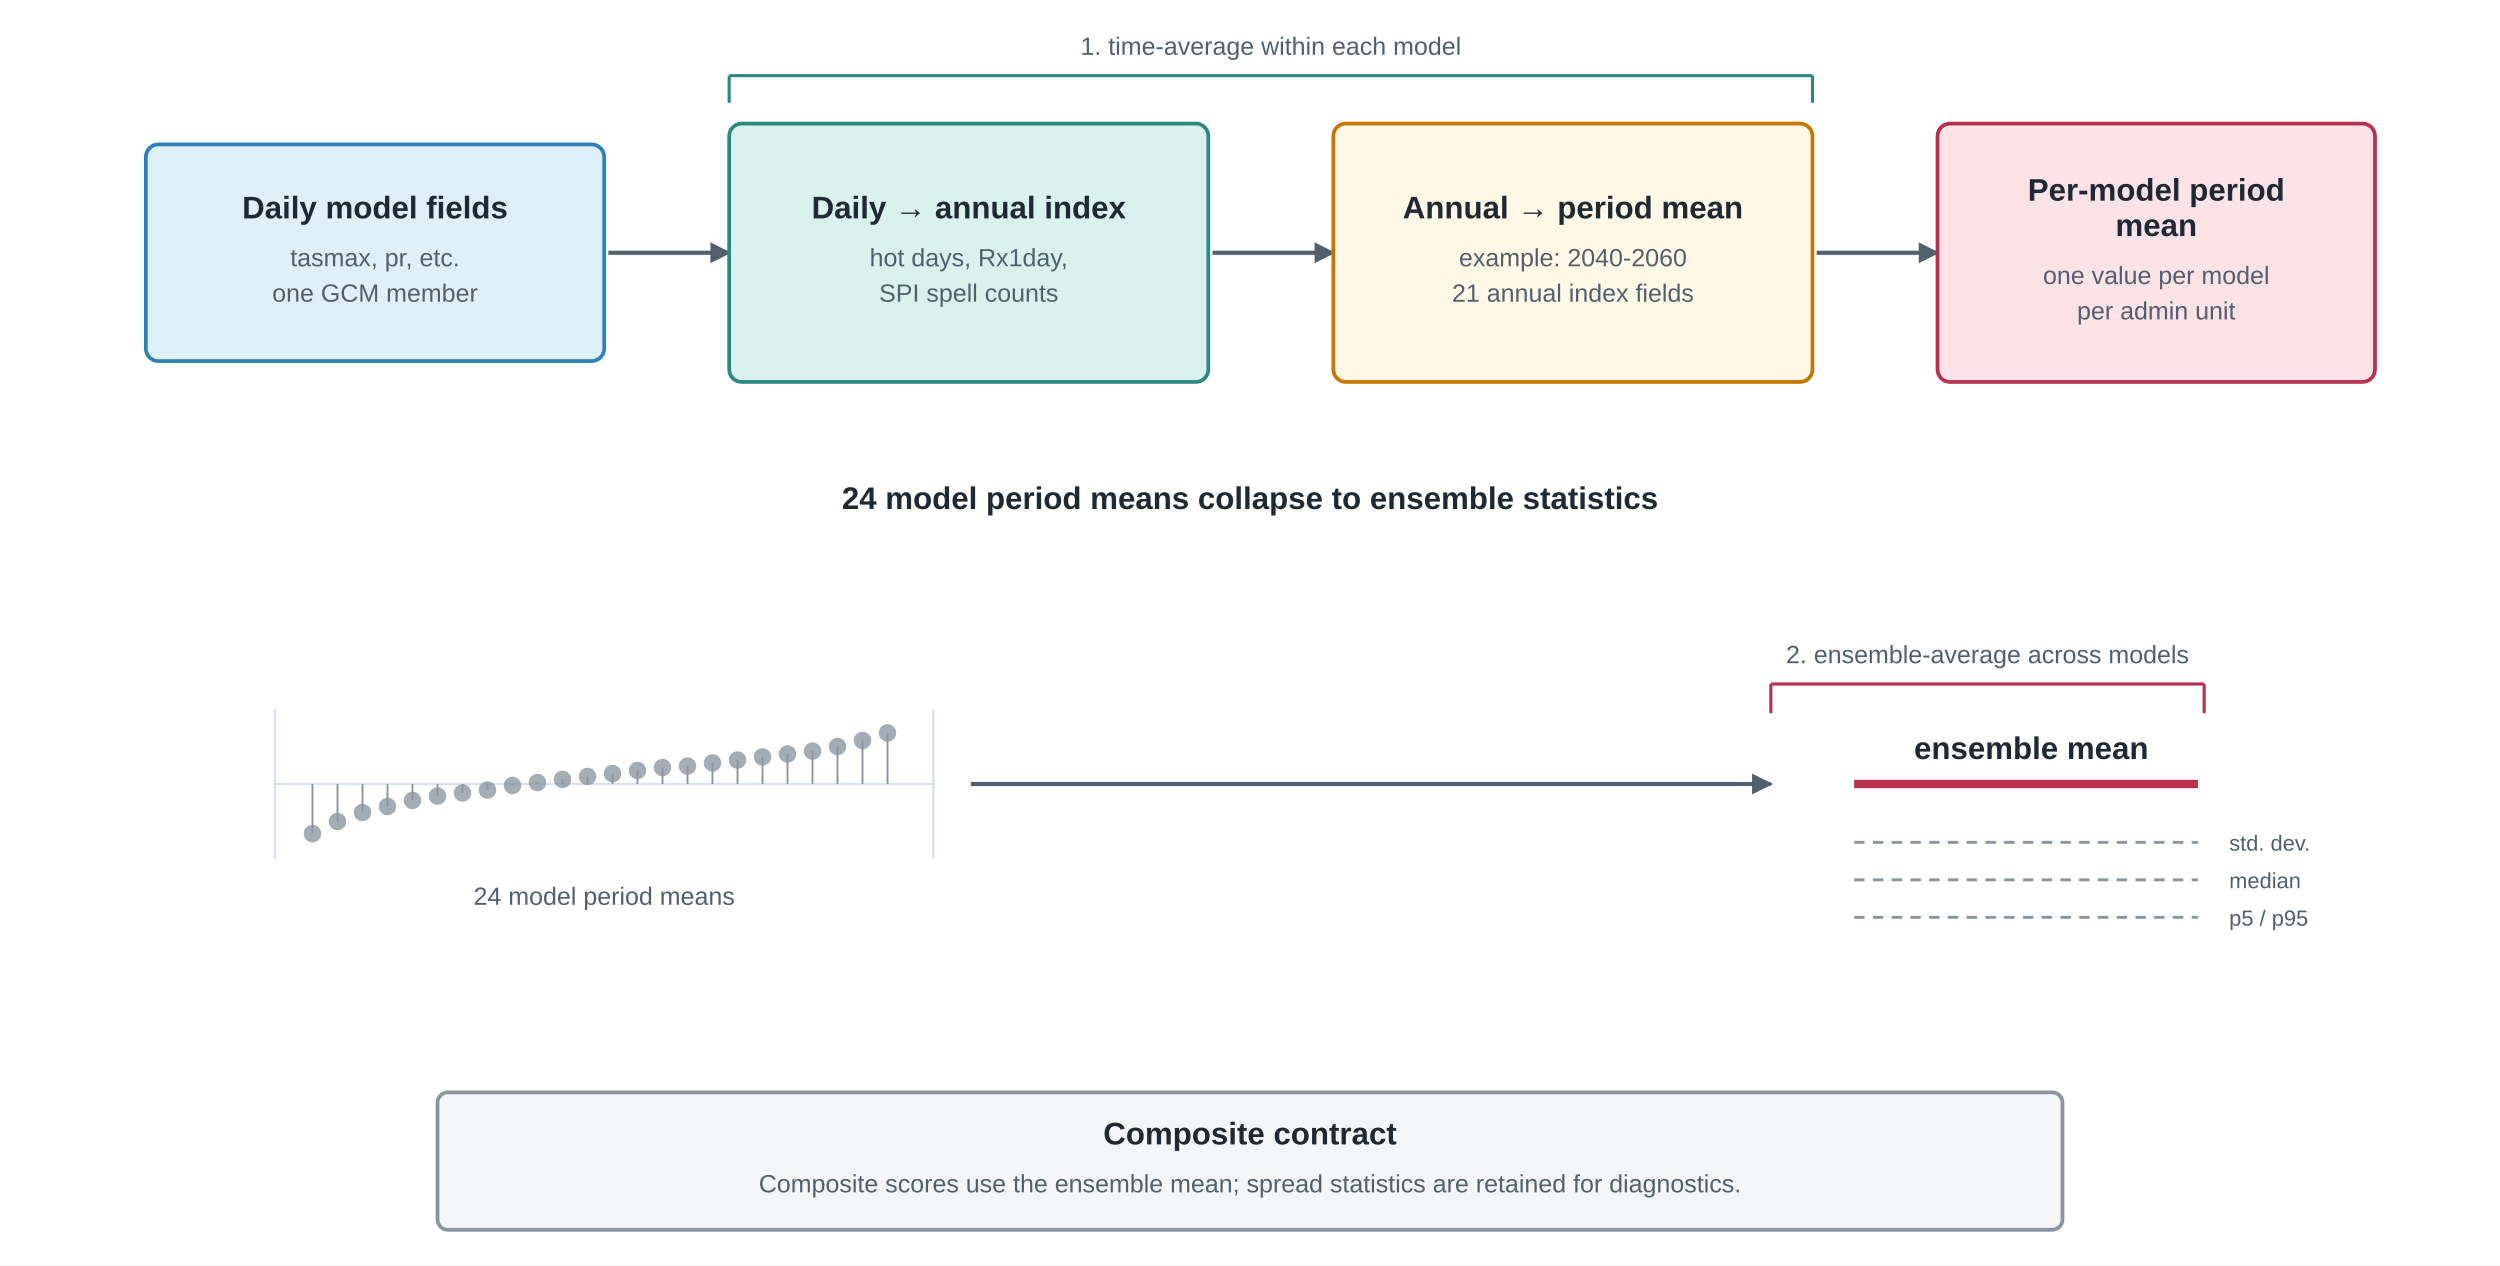
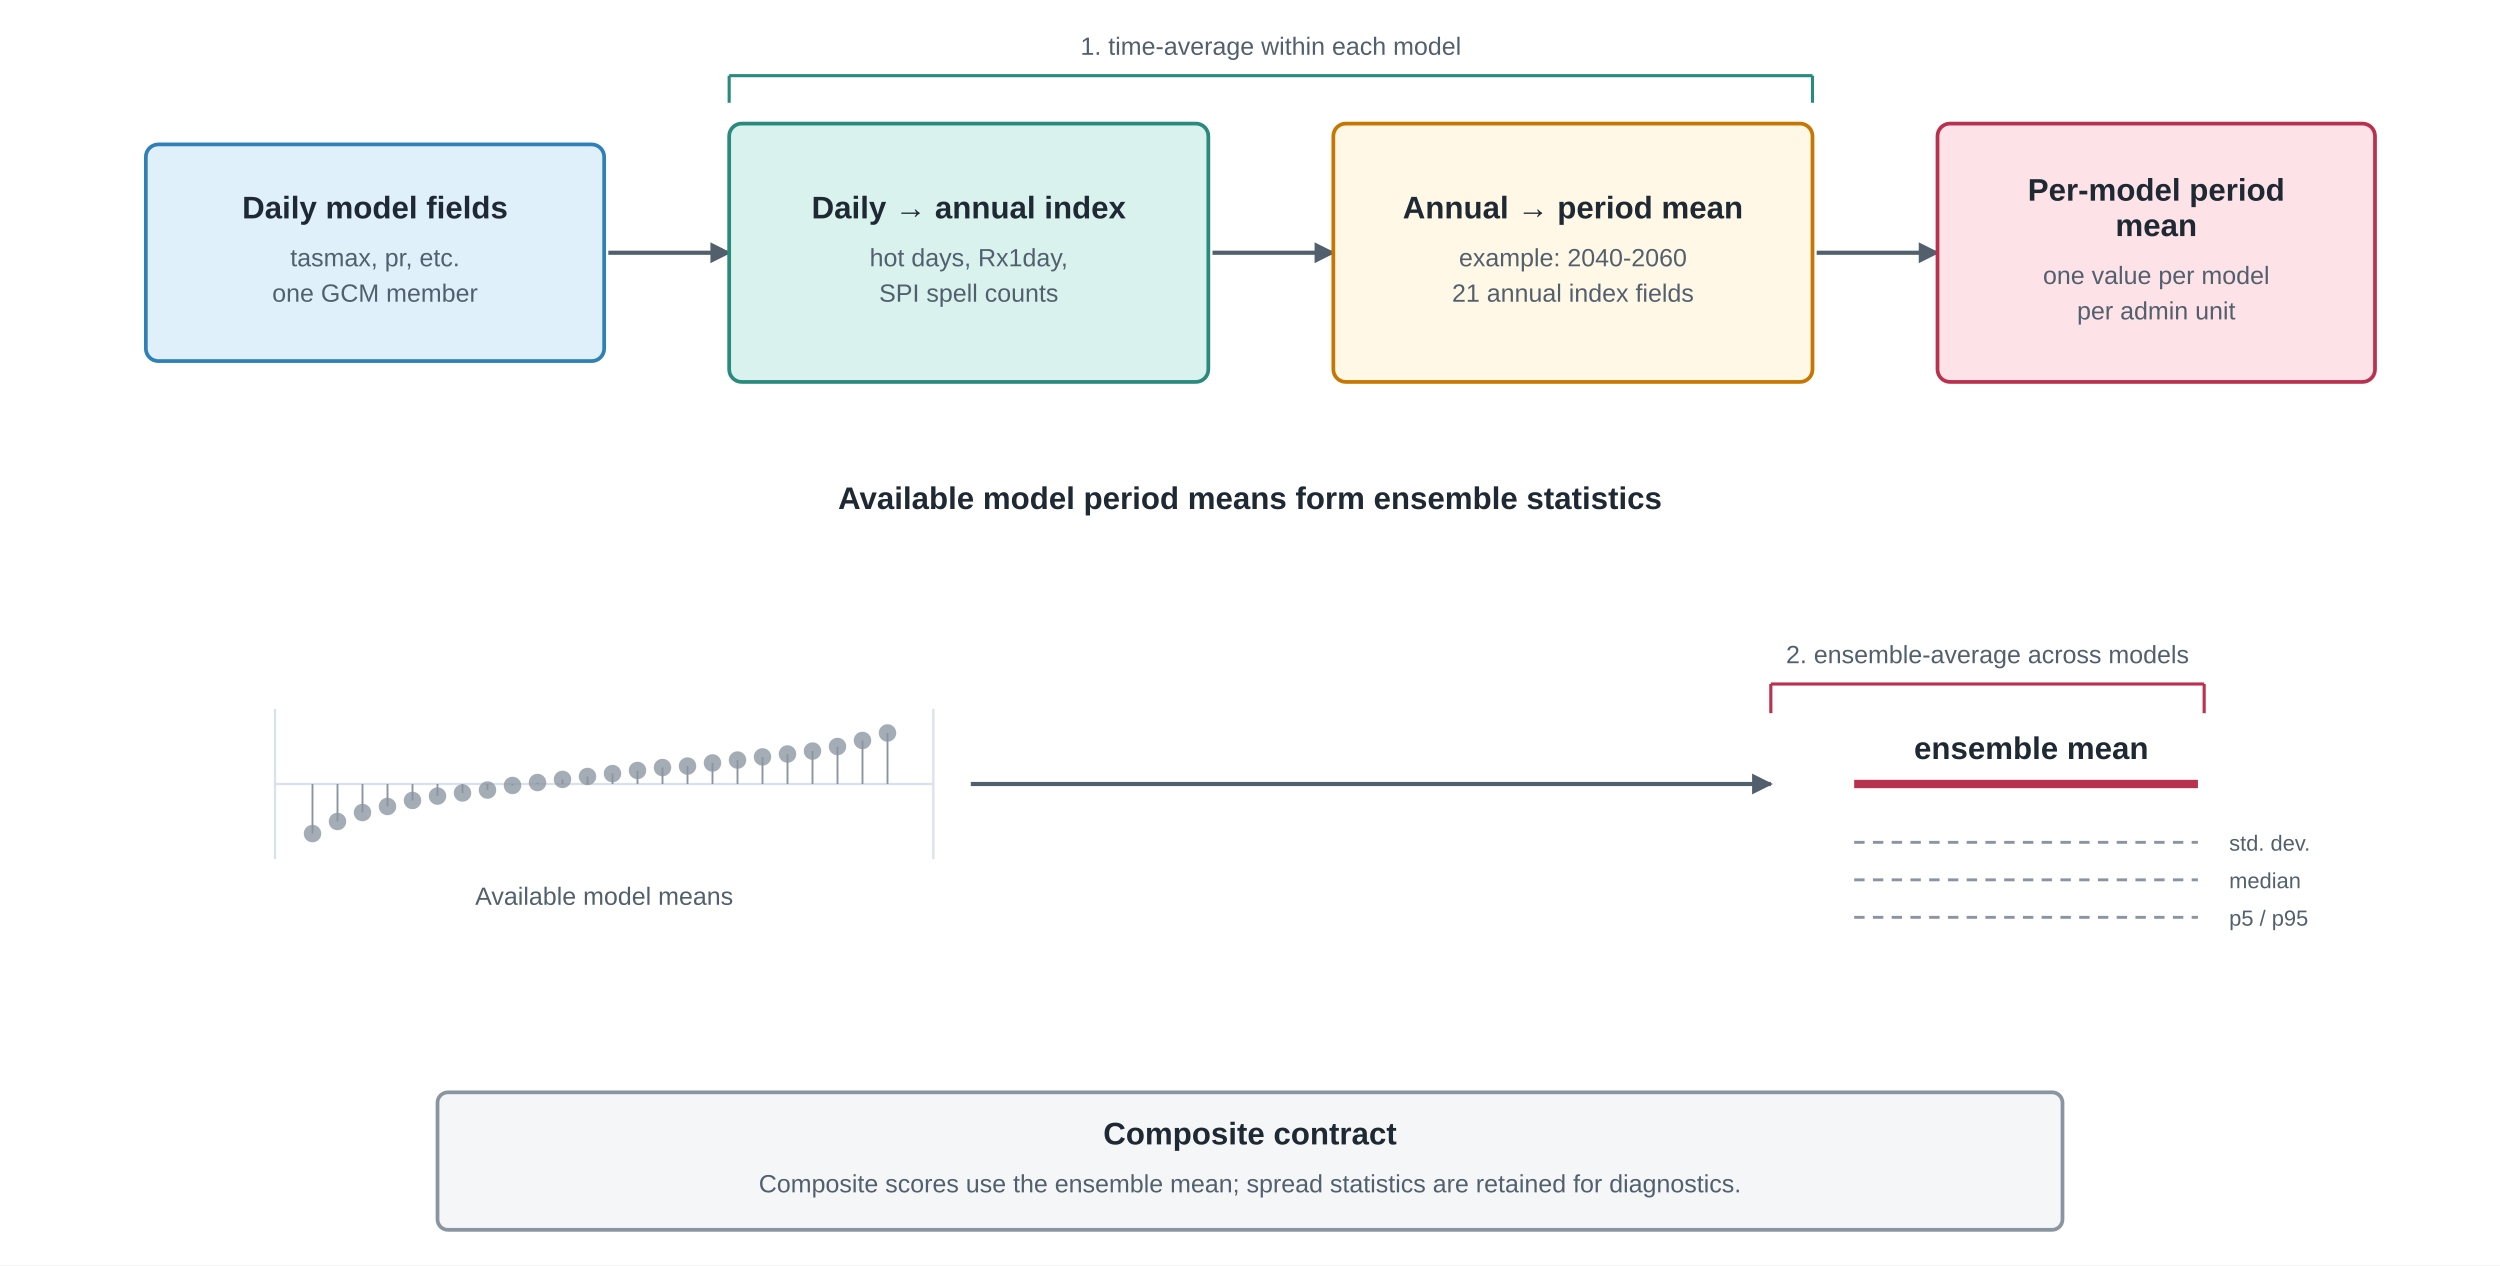
<svg xmlns="http://www.w3.org/2000/svg" width="1200" height="607.22" viewBox="0 95.68 1200 607.22" role="img" aria-labelledby="title desc">
  <style>
text { font-family: Arial, Helvetica, sans-serif; fill: #1f2933; }
.title { font-size: 26px; font-weight: 700; }
.subtitle { font-size: 15px; fill: #52606d; }
.label { font-size: 15px; font-weight: 700; }
.small { font-size: 12px; fill: #52606d; }
.tiny { font-size: 10.5px; fill: #52606d; }
.note { font-size: 12px; fill: #3e4c59; font-style: italic; }
.axis { stroke: #52606d; stroke-width: 1.2; }
.gridline { stroke: #d9e2ec; stroke-width: 1; }
.arrow { stroke: #52606d; stroke-width: 2.0; fill: none; marker-end: url(#arrow); }
</style>
  <defs>
    <marker id="arrow" viewBox="0 0 12 12" refX="10" refY="6" markerWidth="12" markerHeight="12" markerUnits="userSpaceOnUse" orient="auto-start-reverse">
      <path d="M 1 1 L 11 6 L 1 11 z" fill="#52606d" />
    </marker>
  </defs>
  <rect x="0" y="95.68" width="1200" height="607.22" fill="white" data-bg="canvas" />
  <rect x="70" y="165" width="220" height="104" rx="6" fill="#dff0fb" stroke="#2f80b7" stroke-width="1.8" class="flow-box" />
  <text x="180.0" y="200.5" class="label" text-anchor="middle" data-box="70,165,220,104">Daily model fields</text>
  <text x="180.0" y="223.5" class="small" text-anchor="middle" data-box="70,165,220,104">tasmax, pr, etc.</text>
  <text x="180.0" y="240.5" class="small" text-anchor="middle" data-box="70,165,220,104">one GCM member</text>
  <path class="arrow" d="M 292.0 217.0 L 350.0 217.0" />
  <rect x="350" y="155" width="230" height="124" rx="6" fill="#d9f2ee" stroke="#2b8a7e" stroke-width="1.8" class="flow-box" />
  <text x="465.0" y="200.5" class="label" text-anchor="middle" data-box="350,155,230,124">Daily → annual index</text>
  <text x="465.0" y="223.5" class="small" text-anchor="middle" data-box="350,155,230,124">hot days, Rx1day,</text>
  <text x="465.0" y="240.5" class="small" text-anchor="middle" data-box="350,155,230,124">SPI spell counts</text>
  <path class="arrow" d="M 582.0 217.0 L 640.0 217.0" />
  <rect x="640" y="155" width="230" height="124" rx="6" fill="#fff8e6" stroke="#c77700" stroke-width="1.8" class="flow-box" />
  <text x="755.0" y="200.5" class="label" text-anchor="middle" data-box="640,155,230,124">Annual → period mean</text>
  <text x="755.0" y="223.5" class="small" text-anchor="middle" data-box="640,155,230,124">example: 2040-2060</text>
  <text x="755.0" y="240.5" class="small" text-anchor="middle" data-box="640,155,230,124">21 annual index fields</text>
  <path class="arrow" d="M 872.0 217.0 L 930.0 217.0" />
  <rect x="930" y="155" width="210" height="124" rx="6" fill="#fde2e7" stroke="#b8324f" stroke-width="1.8" class="flow-box" />
  <text x="1035.0" y="192.0" class="label" text-anchor="middle" data-box="930,155,210,124">Per-model period</text>
  <text x="1035.0" y="209.0" class="label" text-anchor="middle" data-box="930,155,210,124">mean</text>
  <text x="1035.0" y="232.0" class="small" text-anchor="middle" data-box="930,155,210,124">one value per model</text>
  <text x="1035.0" y="249.0" class="small" text-anchor="middle" data-box="930,155,210,124">per admin unit</text>
  <line x1="350" y1="132" x2="870" y2="132" stroke="#2b8a7e" stroke-width="1.5" />
  <line x1="350" y1="132" x2="350" y2="145" stroke="#2b8a7e" stroke-width="1.5" />
  <line x1="870" y1="132" x2="870" y2="145" stroke="#2b8a7e" stroke-width="1.5" />
  <text x="610.0" y="122.0" class="small" text-anchor="middle">1. time-average within each model</text>
-   <text x="600.0" y="340.0" class="label" text-anchor="middle">24 model period means collapse to ensemble statistics</text>
+   <text x="600.0" y="340.0" class="label" text-anchor="middle">Available model period means form ensemble statistics</text>
  <line x1="132" y1="472" x2="448" y2="472" stroke="#d9e2ec" stroke-width="1.1" />
  <line x1="132" y1="436" x2="132" y2="508" stroke="#d9e2ec" stroke-width="1.1" />
  <line x1="448" y1="436" x2="448" y2="508" stroke="#d9e2ec" stroke-width="1.1" />
-   <text x="290.0" y="530.0" class="small" text-anchor="middle">24 model period means</text>
+   <text x="290.0" y="530.0" class="small" text-anchor="middle">Available model means</text>
  <line x1="150" y1="472" x2="150" y2="495.76" stroke="#8b95a1" stroke-width="0.9" />
  <circle cx="150" cy="495.8" r="4.2" fill="#8b95a1" fill-opacity="0.78" />
  <line x1="162" y1="472" x2="162" y2="490.0" stroke="#8b95a1" stroke-width="0.9" />
  <circle cx="162" cy="490.0" r="4.2" fill="#8b95a1" fill-opacity="0.78" />
  <line x1="174" y1="472" x2="174" y2="485.68" stroke="#8b95a1" stroke-width="0.9" />
  <circle cx="174" cy="485.7" r="4.2" fill="#8b95a1" fill-opacity="0.78" />
  <line x1="186" y1="472" x2="186" y2="482.8" stroke="#8b95a1" stroke-width="0.9" />
  <circle cx="186" cy="482.8" r="4.2" fill="#8b95a1" fill-opacity="0.78" />
  <line x1="198" y1="472" x2="198" y2="479.92" stroke="#8b95a1" stroke-width="0.9" />
  <circle cx="198" cy="479.9" r="4.2" fill="#8b95a1" fill-opacity="0.78" />
  <line x1="210" y1="472" x2="210" y2="477.76" stroke="#8b95a1" stroke-width="0.9" />
  <circle cx="210" cy="477.8" r="4.2" fill="#8b95a1" fill-opacity="0.78" />
  <line x1="222" y1="472" x2="222" y2="476.32" stroke="#8b95a1" stroke-width="0.9" />
  <circle cx="222" cy="476.3" r="4.2" fill="#8b95a1" fill-opacity="0.78" />
  <line x1="234" y1="472" x2="234" y2="474.88" stroke="#8b95a1" stroke-width="0.9" />
  <circle cx="234" cy="474.9" r="4.2" fill="#8b95a1" fill-opacity="0.78" />
  <line x1="246" y1="472" x2="246" y2="472.72" stroke="#8b95a1" stroke-width="0.9" />
  <circle cx="246" cy="472.7" r="4.2" fill="#8b95a1" fill-opacity="0.78" />
  <line x1="258" y1="472" x2="258" y2="471.28" stroke="#8b95a1" stroke-width="0.9" />
  <circle cx="258" cy="471.3" r="4.2" fill="#8b95a1" fill-opacity="0.78" />
  <line x1="270" y1="472" x2="270" y2="469.84" stroke="#8b95a1" stroke-width="0.9" />
  <circle cx="270" cy="469.8" r="4.2" fill="#8b95a1" fill-opacity="0.78" />
  <line x1="282" y1="472" x2="282" y2="468.4" stroke="#8b95a1" stroke-width="0.9" />
  <circle cx="282" cy="468.4" r="4.2" fill="#8b95a1" fill-opacity="0.78" />
  <line x1="294" y1="472" x2="294" y2="466.96" stroke="#8b95a1" stroke-width="0.9" />
  <circle cx="294" cy="467.0" r="4.2" fill="#8b95a1" fill-opacity="0.78" />
  <line x1="306" y1="472" x2="306" y2="465.52" stroke="#8b95a1" stroke-width="0.9" />
  <circle cx="306" cy="465.5" r="4.2" fill="#8b95a1" fill-opacity="0.78" />
  <line x1="318" y1="472" x2="318" y2="464.08" stroke="#8b95a1" stroke-width="0.9" />
  <circle cx="318" cy="464.1" r="4.2" fill="#8b95a1" fill-opacity="0.78" />
  <line x1="330" y1="472" x2="330" y2="463.36" stroke="#8b95a1" stroke-width="0.9" />
  <circle cx="330" cy="463.4" r="4.2" fill="#8b95a1" fill-opacity="0.78" />
  <line x1="342" y1="472" x2="342" y2="461.92" stroke="#8b95a1" stroke-width="0.9" />
  <circle cx="342" cy="461.9" r="4.2" fill="#8b95a1" fill-opacity="0.78" />
  <line x1="354" y1="472" x2="354" y2="460.48" stroke="#8b95a1" stroke-width="0.9" />
  <circle cx="354" cy="460.5" r="4.2" fill="#8b95a1" fill-opacity="0.78" />
  <line x1="366" y1="472" x2="366" y2="459.04" stroke="#8b95a1" stroke-width="0.9" />
  <circle cx="366" cy="459.0" r="4.2" fill="#8b95a1" fill-opacity="0.78" />
  <line x1="378" y1="472" x2="378" y2="457.6" stroke="#8b95a1" stroke-width="0.9" />
  <circle cx="378" cy="457.6" r="4.2" fill="#8b95a1" fill-opacity="0.78" />
  <line x1="390" y1="472" x2="390" y2="456.16" stroke="#8b95a1" stroke-width="0.9" />
  <circle cx="390" cy="456.2" r="4.2" fill="#8b95a1" fill-opacity="0.78" />
  <line x1="402" y1="472" x2="402" y2="454.0" stroke="#8b95a1" stroke-width="0.9" />
  <circle cx="402" cy="454.0" r="4.2" fill="#8b95a1" fill-opacity="0.78" />
  <line x1="414" y1="472" x2="414" y2="451.12" stroke="#8b95a1" stroke-width="0.9" />
  <circle cx="414" cy="451.1" r="4.2" fill="#8b95a1" fill-opacity="0.78" />
  <line x1="426" y1="472" x2="426" y2="447.52" stroke="#8b95a1" stroke-width="0.9" />
  <circle cx="426" cy="447.5" r="4.2" fill="#8b95a1" fill-opacity="0.78" />
  <path class="arrow" d="M 466.0 472.0 L 850.0 472.0" />
  <line x1="890" y1="472" x2="1055" y2="472" stroke="#b8324f" stroke-width="4.0" />
  <text x="975.0" y="460.0" class="label" text-anchor="middle">ensemble mean</text>
  <line x1="890" y1="500" x2="1055" y2="500" stroke="#8b95a1" stroke-width="1.4" stroke-dasharray="5 4" />
  <text x="1070.0" y="504.0" class="tiny" text-anchor="start">std. dev.</text>
  <line x1="890" y1="518" x2="1055" y2="518" stroke="#8b95a1" stroke-width="1.4" stroke-dasharray="5 4" />
  <text x="1070.0" y="522.0" class="tiny" text-anchor="start">median</text>
  <line x1="890" y1="536" x2="1055" y2="536" stroke="#8b95a1" stroke-width="1.4" stroke-dasharray="5 4" />
  <text x="1070.0" y="540.0" class="tiny" text-anchor="start">p5 / p95</text>
  <line x1="850" y1="424" x2="1058" y2="424" stroke="#b8324f" stroke-width="1.5" />
  <line x1="850" y1="424" x2="850" y2="438" stroke="#b8324f" stroke-width="1.5" />
  <line x1="1058" y1="424" x2="1058" y2="438" stroke="#b8324f" stroke-width="1.5" />
  <text x="954.0" y="414.0" class="small" text-anchor="middle">2. ensemble-average across models</text>
  <rect x="210" y="620" width="780" height="66" rx="5" fill="#f4f6f8" stroke="#8b95a1" stroke-width="1.8" class="flow-box" />
  <text x="600.0" y="645.0" class="label" text-anchor="middle" data-box="210,620,780,66">Composite contract</text>
  <text x="600.0" y="668.0" class="small" text-anchor="middle" data-box="210,620,780,66">Composite scores use the ensemble mean; spread statistics are retained for diagnostics.</text>
</svg>
